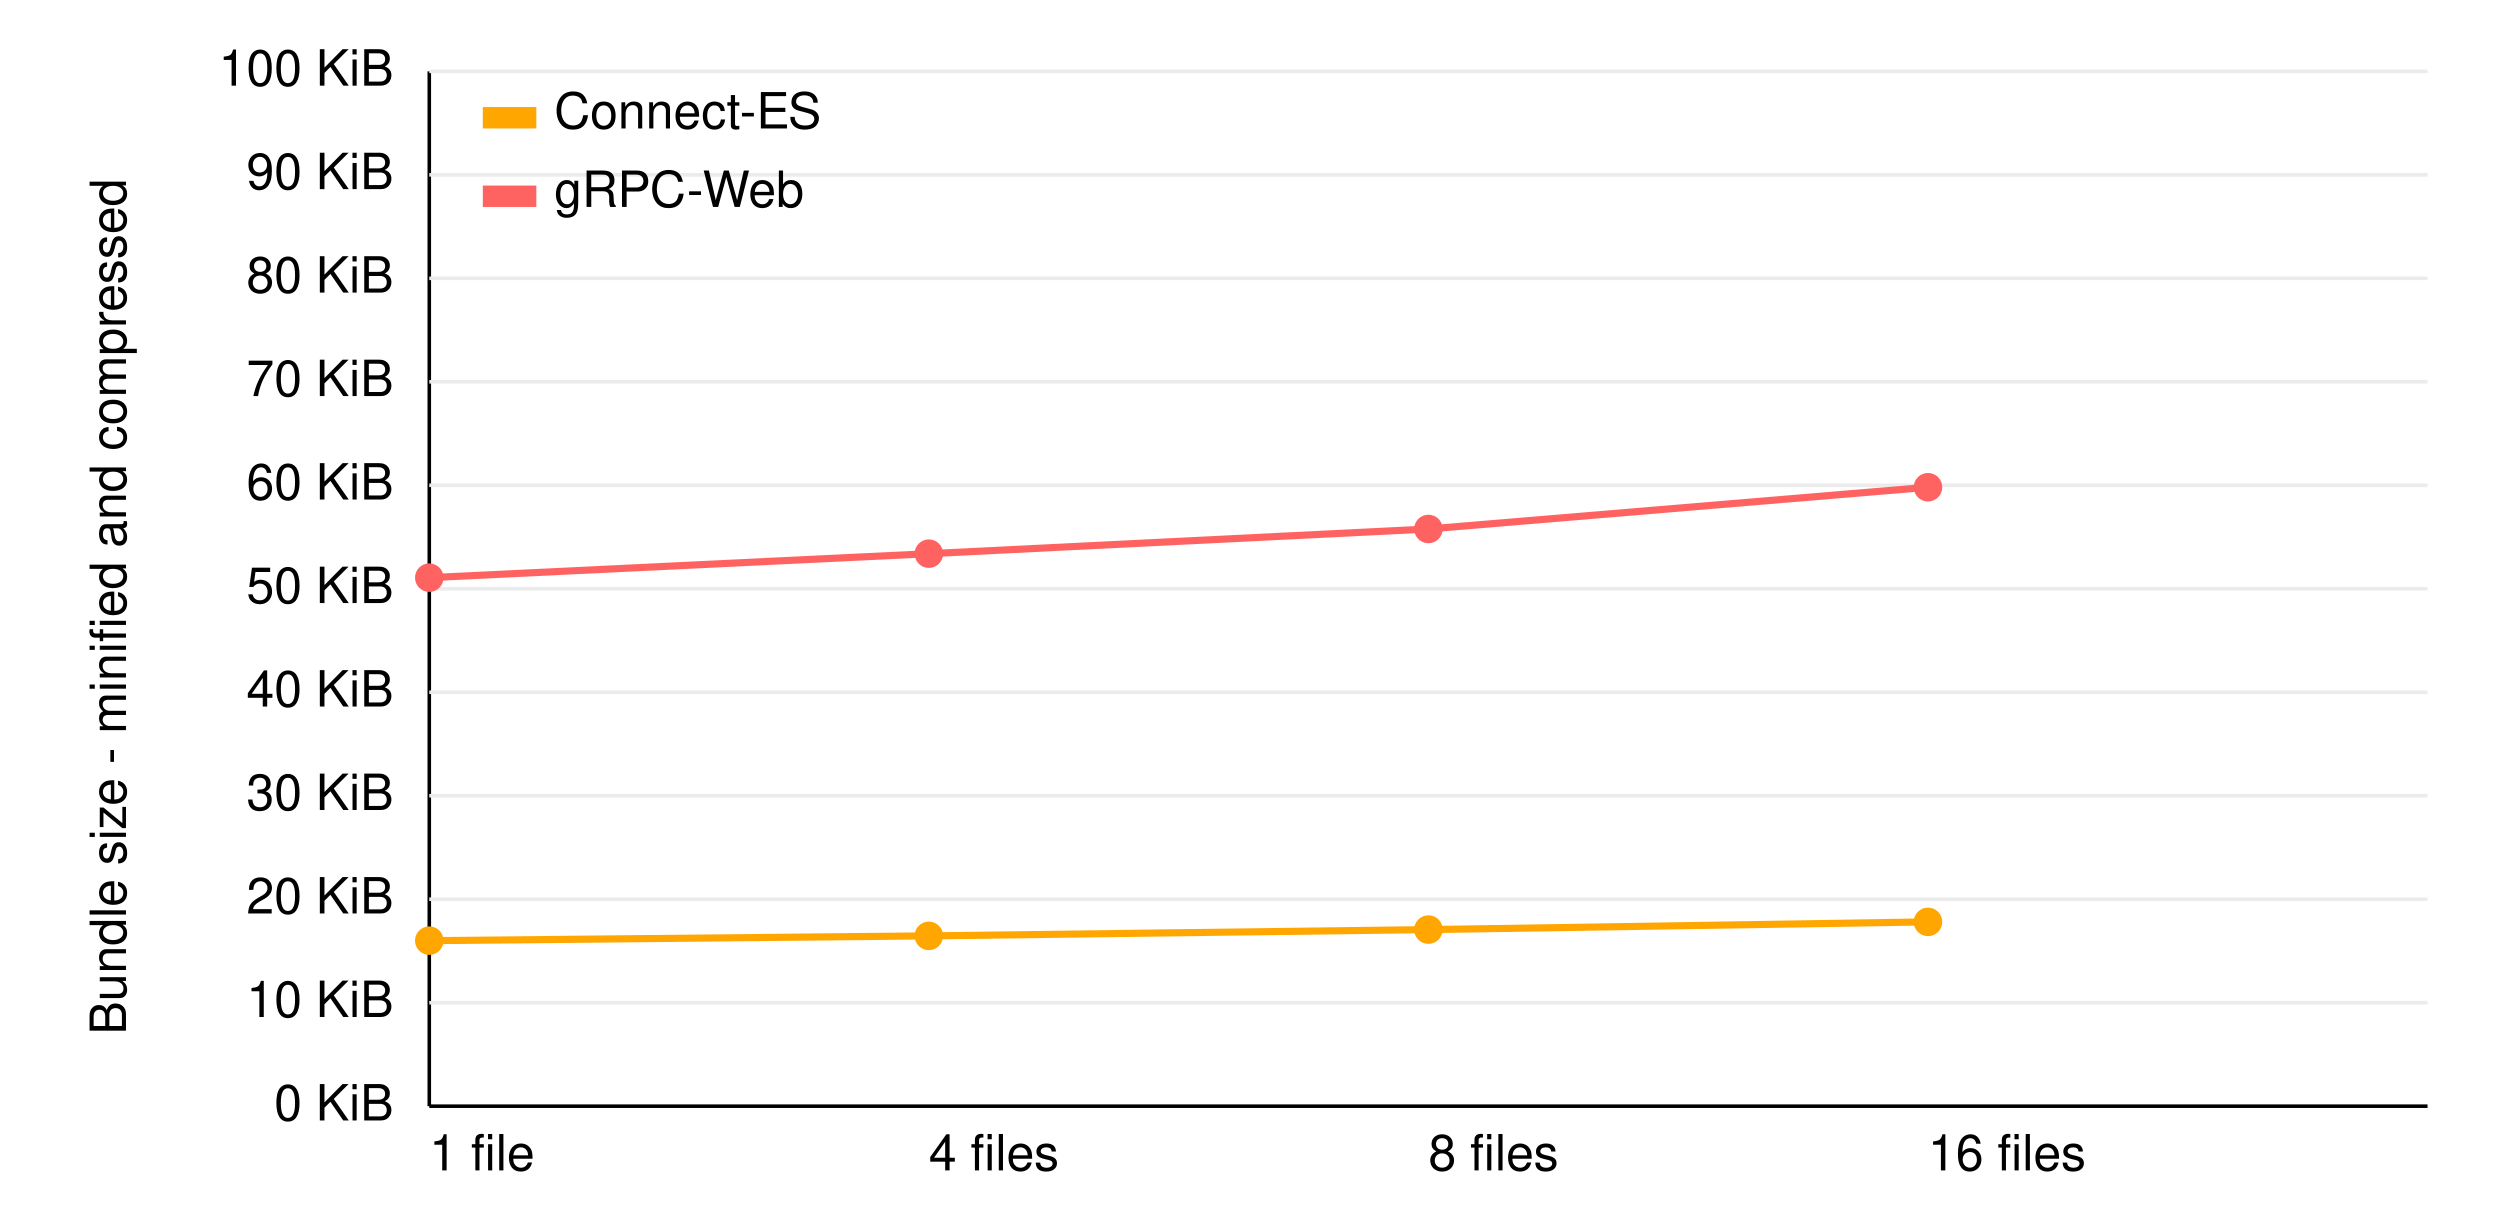
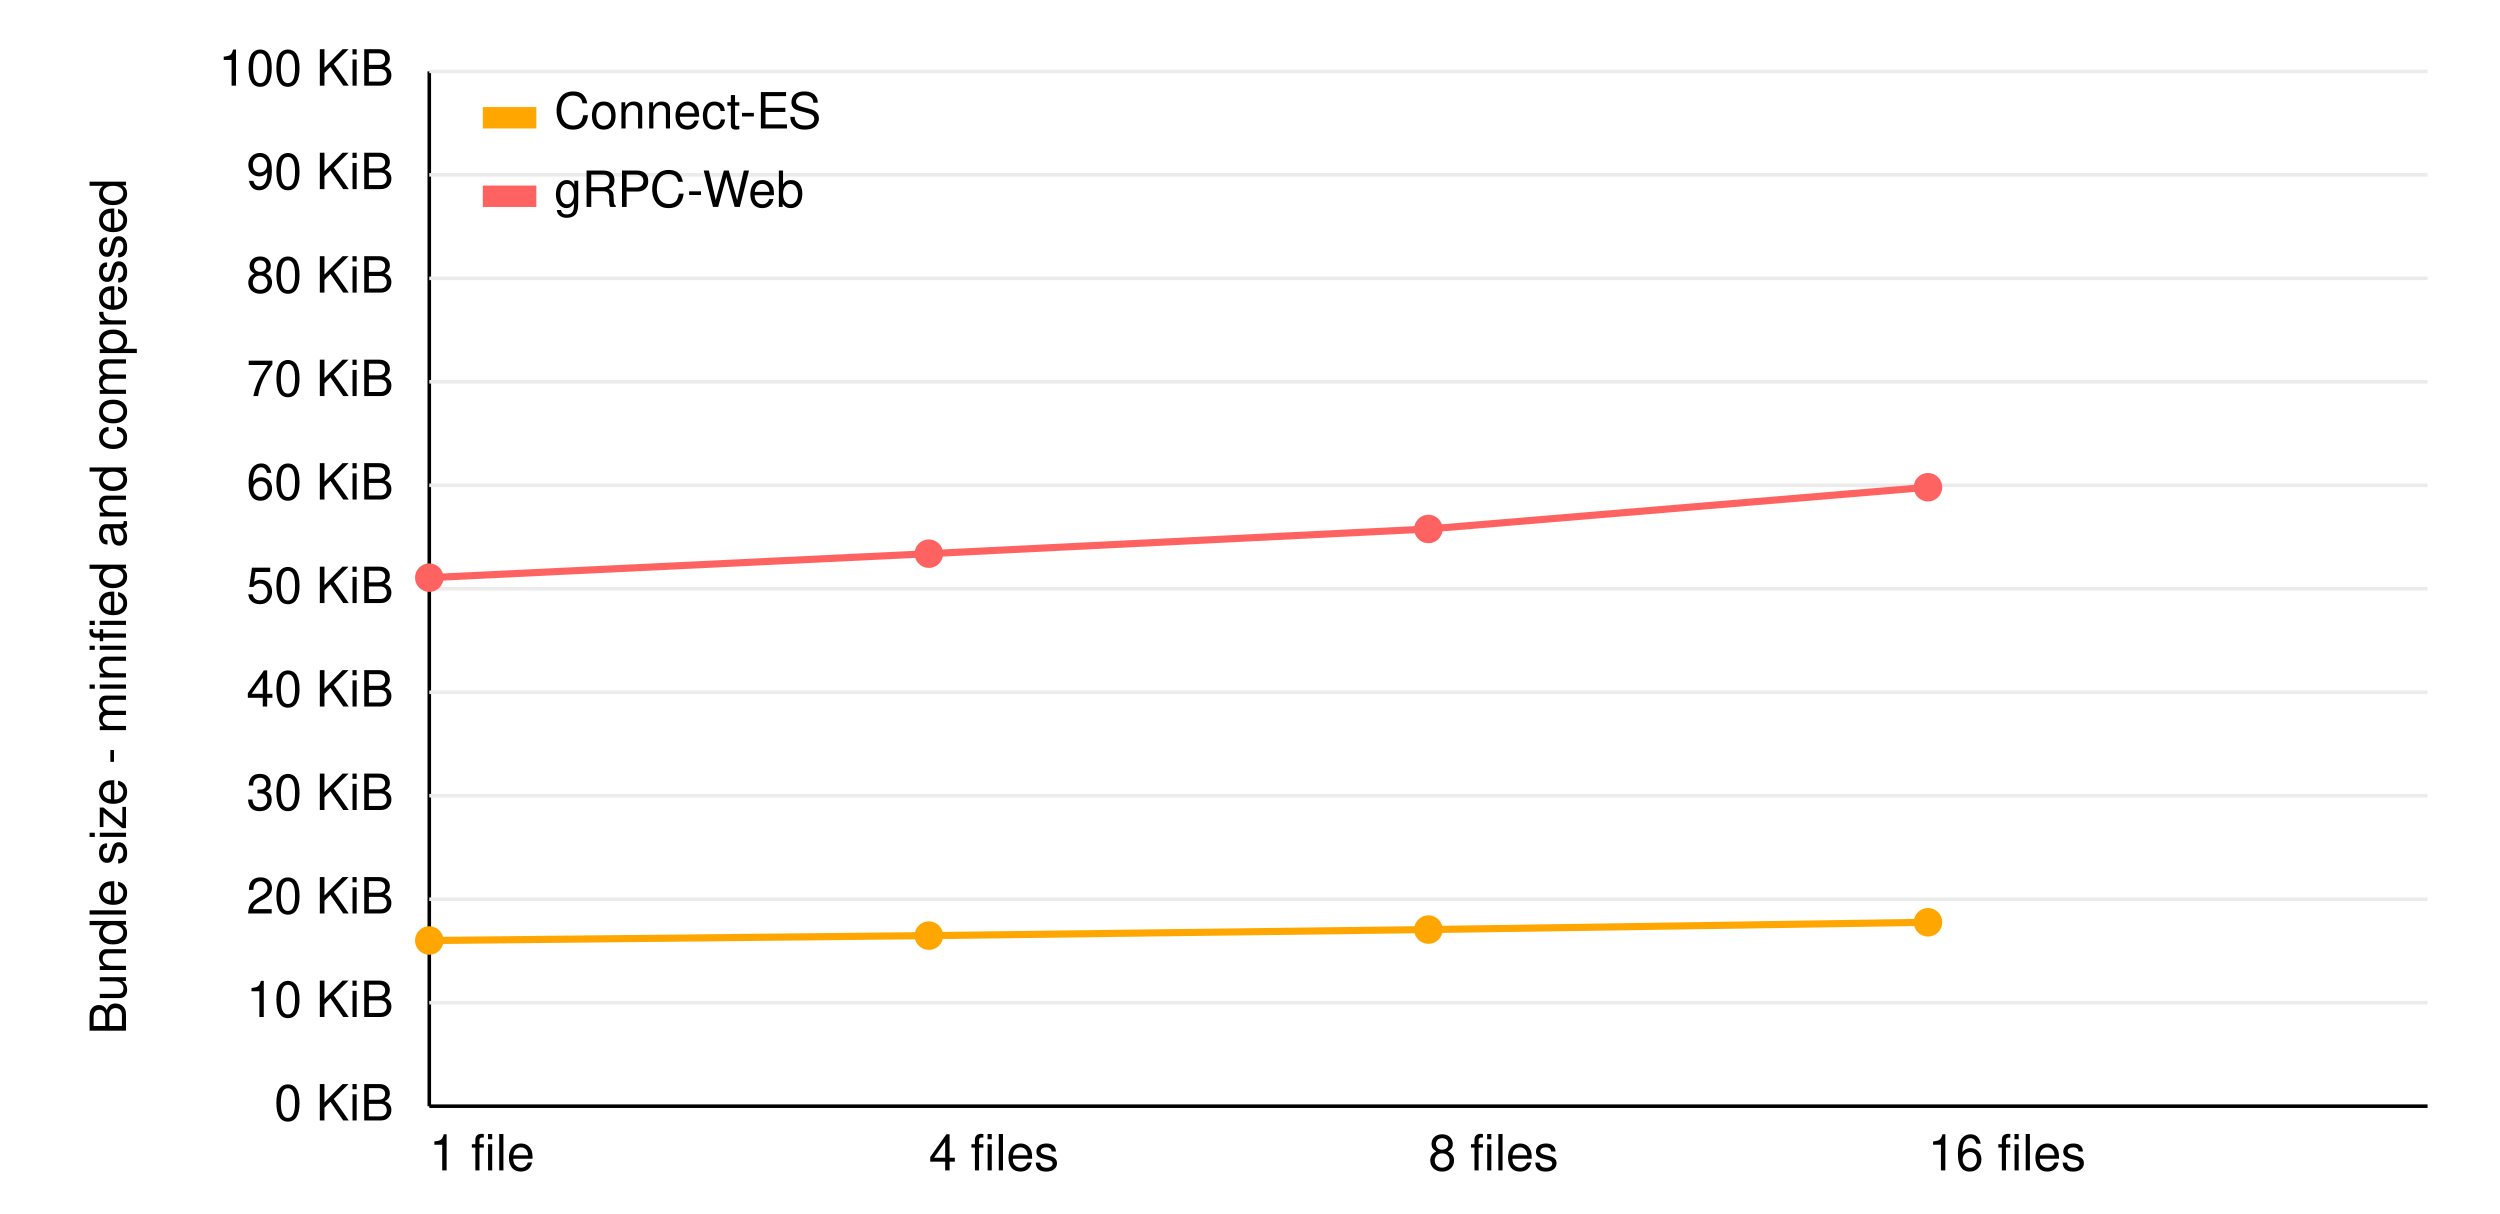
<svg xmlns="http://www.w3.org/2000/svg" version="1.1" width="680px" height="330px" viewBox="0 0 680 340" class="chart">
  <style>
      
      text {
        font: 14px Verdana, Helvetica, Arial, sans-serif;
      }
      
    </style>
  <g transform="translate(110,310)">
    <line y1="0" x2="560" stroke="black" />
    <text x="0" y="18" text-anchor="start">1 file</text>
    <text x="140" y="18" text-anchor="start">4 files</text>
    <text x="280" y="18" text-anchor="start">8 files</text>
    <text x="420" y="18" text-anchor="start">16 files</text>
  </g>
  <g transform="translate(110, 20)">
    <line x1="0" x2="0" y1="0" y2="290" stroke="black" />
    <g transform="rotate(-90), translate(-150,-85)">
      <text text-anchor="middle">Bundle size - minified and compressed</text>
    </g>
    <text x="-10" y="4" text-anchor="end">100 KiB</text>
    <line x1="0" x2="560" y1="0" y2="0" stroke="#ebebeb" />
    <text x="-10" y="33" text-anchor="end">90 KiB</text>
    <line x1="0" x2="560" y1="29" y2="29" stroke="#ebebeb" />
    <text x="-10" y="62" text-anchor="end">80 KiB</text>
    <line x1="0" x2="560" y1="58" y2="58" stroke="#ebebeb" />
    <text x="-10" y="91" text-anchor="end">70 KiB</text>
    <line x1="0" x2="560" y1="87" y2="87" stroke="#ebebeb" />
    <text x="-10" y="120" text-anchor="end">60 KiB</text>
    <line x1="0" x2="560" y1="116" y2="116" stroke="#ebebeb" />
    <text x="-10" y="149" text-anchor="end">50 KiB</text>
    <line x1="0" x2="560" y1="145" y2="145" stroke="#ebebeb" />
    <text x="-10" y="178" text-anchor="end">40 KiB</text>
    <line x1="0" x2="560" y1="174" y2="174" stroke="#ebebeb" />
    <text x="-10" y="207" text-anchor="end">30 KiB</text>
    <line x1="0" x2="560" y1="203" y2="203" stroke="#ebebeb" />
    <text x="-10" y="236" text-anchor="end">20 KiB</text>
    <line x1="0" x2="560" y1="232" y2="232" stroke="#ebebeb" />
    <text x="-10" y="265" text-anchor="end">10 KiB</text>
    <line x1="0" x2="560" y1="261" y2="261" stroke="#ebebeb" />
    <text x="-10" y="294" text-anchor="end">0 KiB</text>
  </g>
  <g transform="translate(110, 20)">
-     <polyline fill="none" stroke="#ffa600" stroke-width="2" points="0,243.611 140,242.275 280,240.51 420,238.352">
+     <polyline fill="none" stroke="#ffa600" stroke-width="2" points="0,243.572 140,242.201 280,240.505 420,238.463">
    </polyline>
-     <circle cx="0" cy="243.611" r="4" fill="#ffa600" />
-     <circle cx="140" cy="242.275" r="4" fill="#ffa600" />
-     <circle cx="280" cy="240.51" r="4" fill="#ffa600" />
-     <circle cx="420" cy="238.352" r="4" fill="#ffa600" />
+     <circle cx="0" cy="243.572" r="4" fill="#ffa600" />
+     <circle cx="140" cy="242.201" r="4" fill="#ffa600" />
+     <circle cx="280" cy="240.505" r="4" fill="#ffa600" />
+     <circle cx="420" cy="238.463" r="4" fill="#ffa600" />
  </g>
  <g transform="translate(110, 20)">
    <polyline fill="none" stroke="#ff6361" stroke-width="2" points="0,141.885 140,135.164 280,128.24 420,116.544">
    </polyline>
    <circle cx="0" cy="141.885" r="4" fill="#ff6361" />
    <circle cx="140" cy="135.164" r="4" fill="#ff6361" />
    <circle cx="280" cy="128.24" r="4" fill="#ff6361" />
    <circle cx="420" cy="116.544" r="4" fill="#ff6361" />
  </g>
  <g transform="translate(125, 30)">
    <g transform="translate(0, 0)">
      <rect width="15" height="6" fill="#ffa600" />
      <text x="20" y="6">Connect-ES</text>
    </g>
    <g transform="translate(0, 22)">
      <rect width="15" height="6" fill="#ff6361" />
      <text x="20" y="6">gRPC-Web</text>
    </g>
  </g>
</svg>
